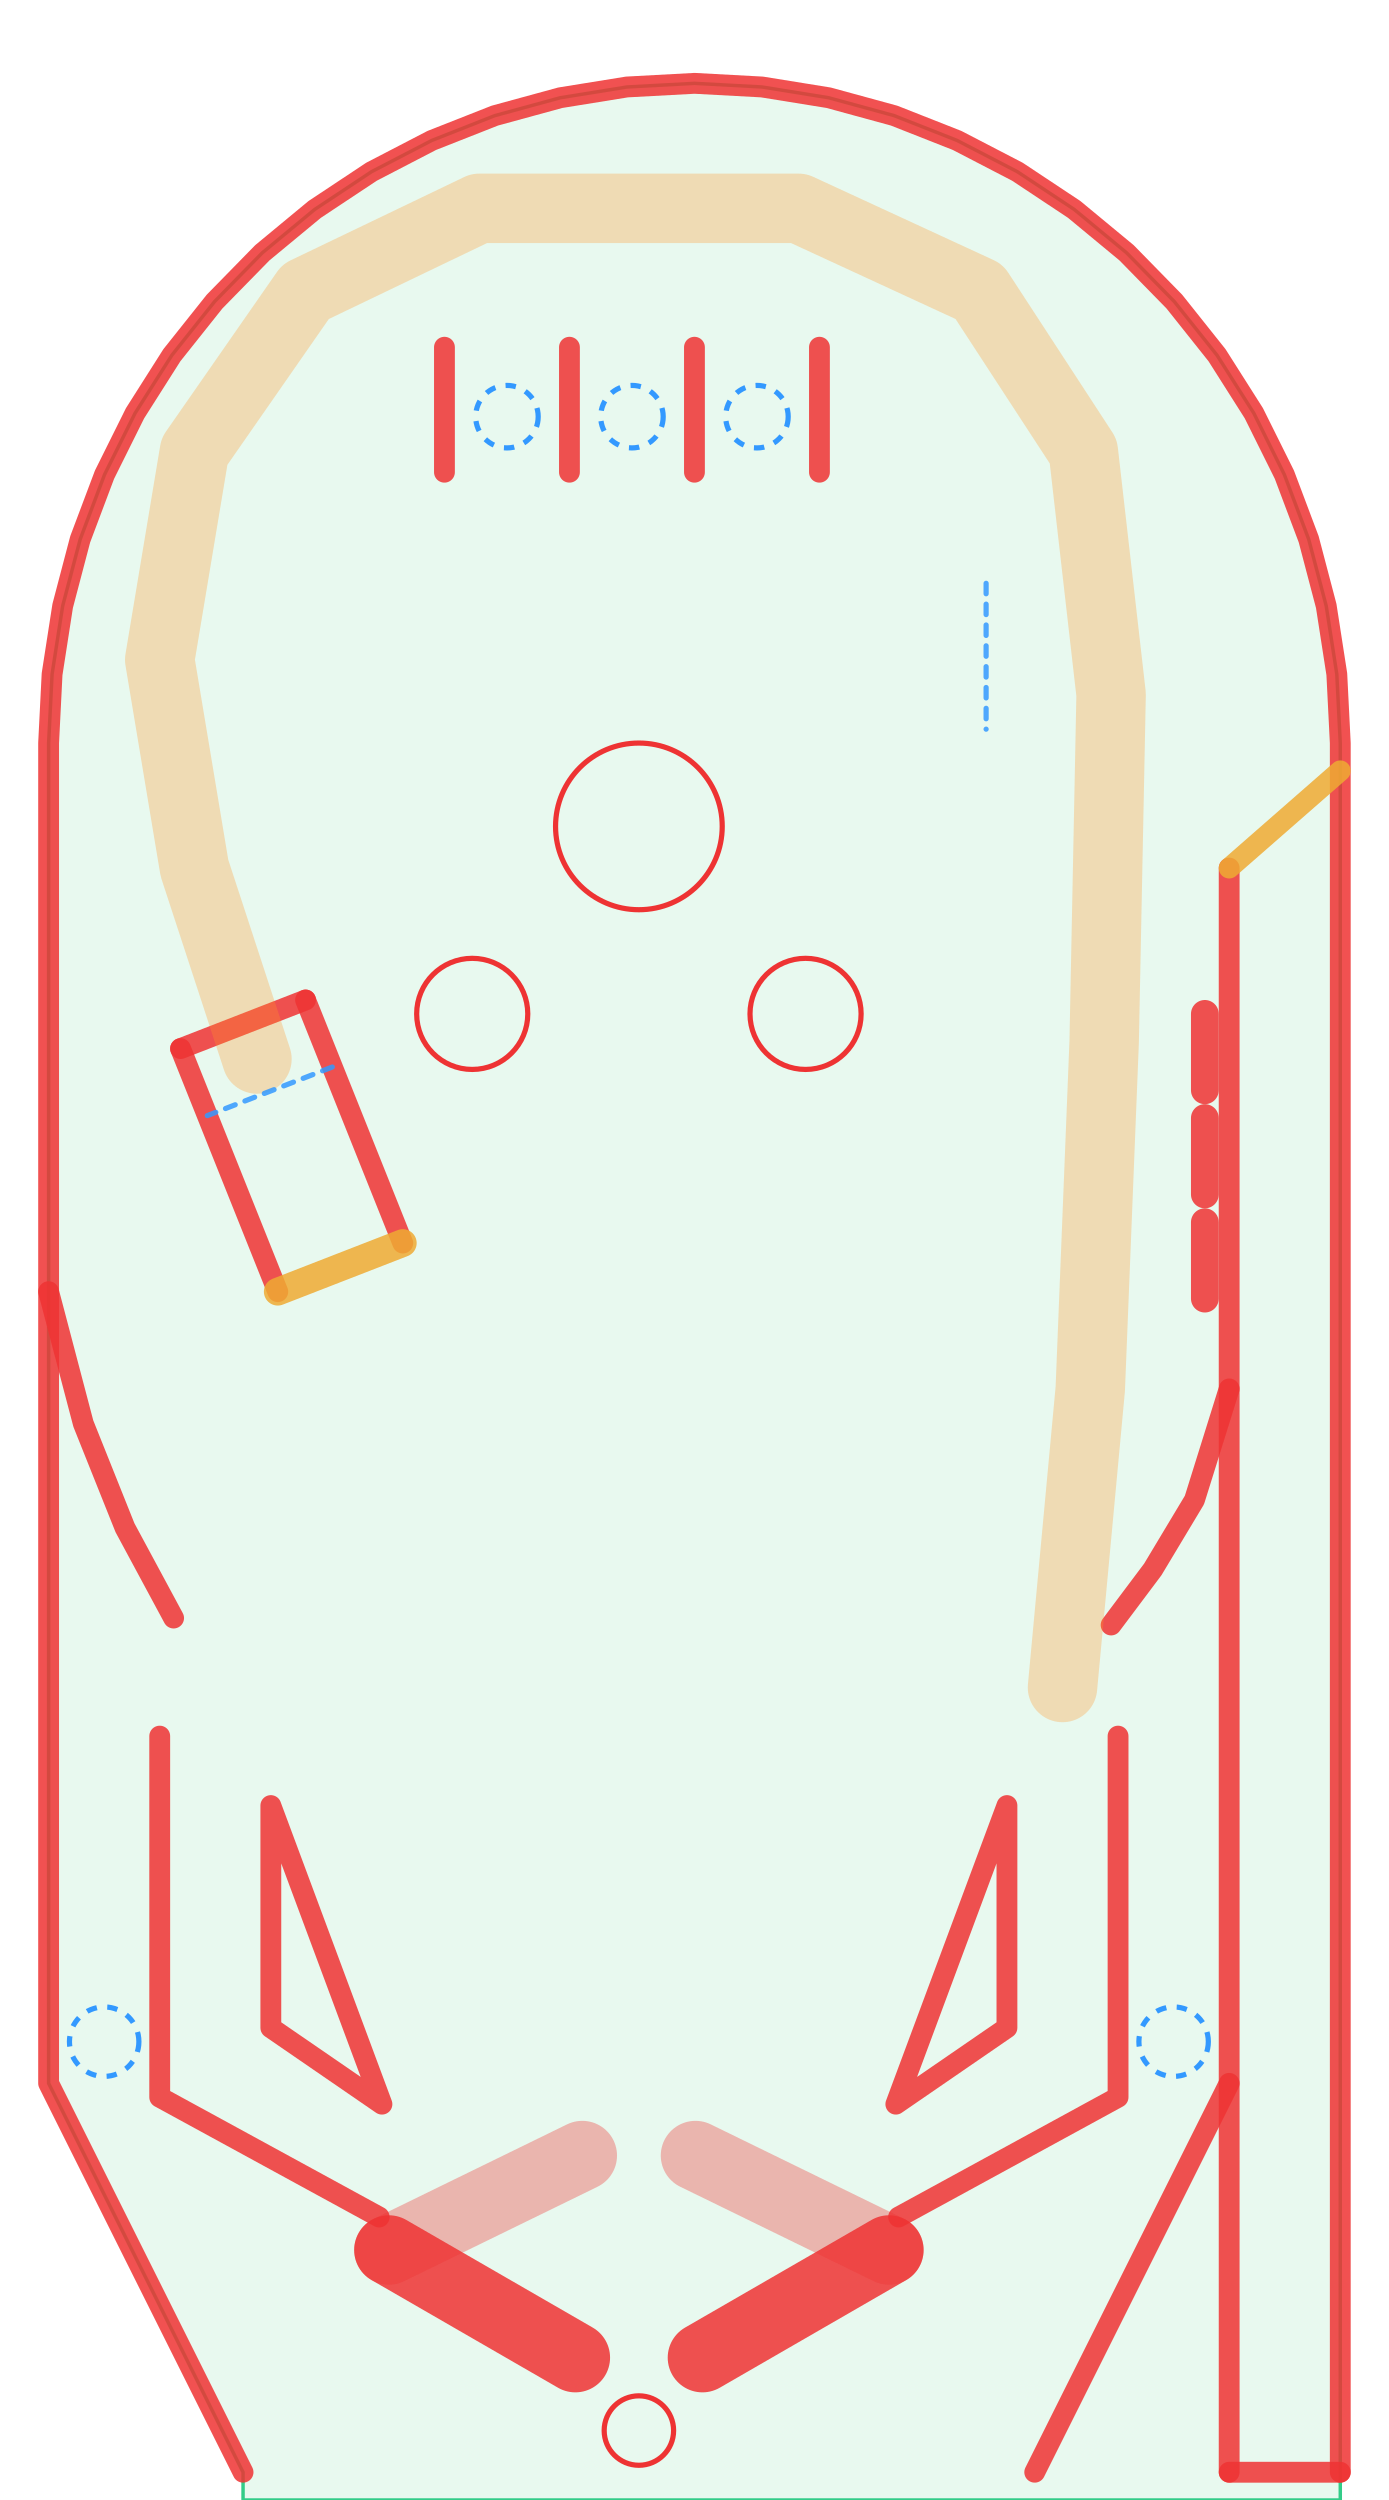
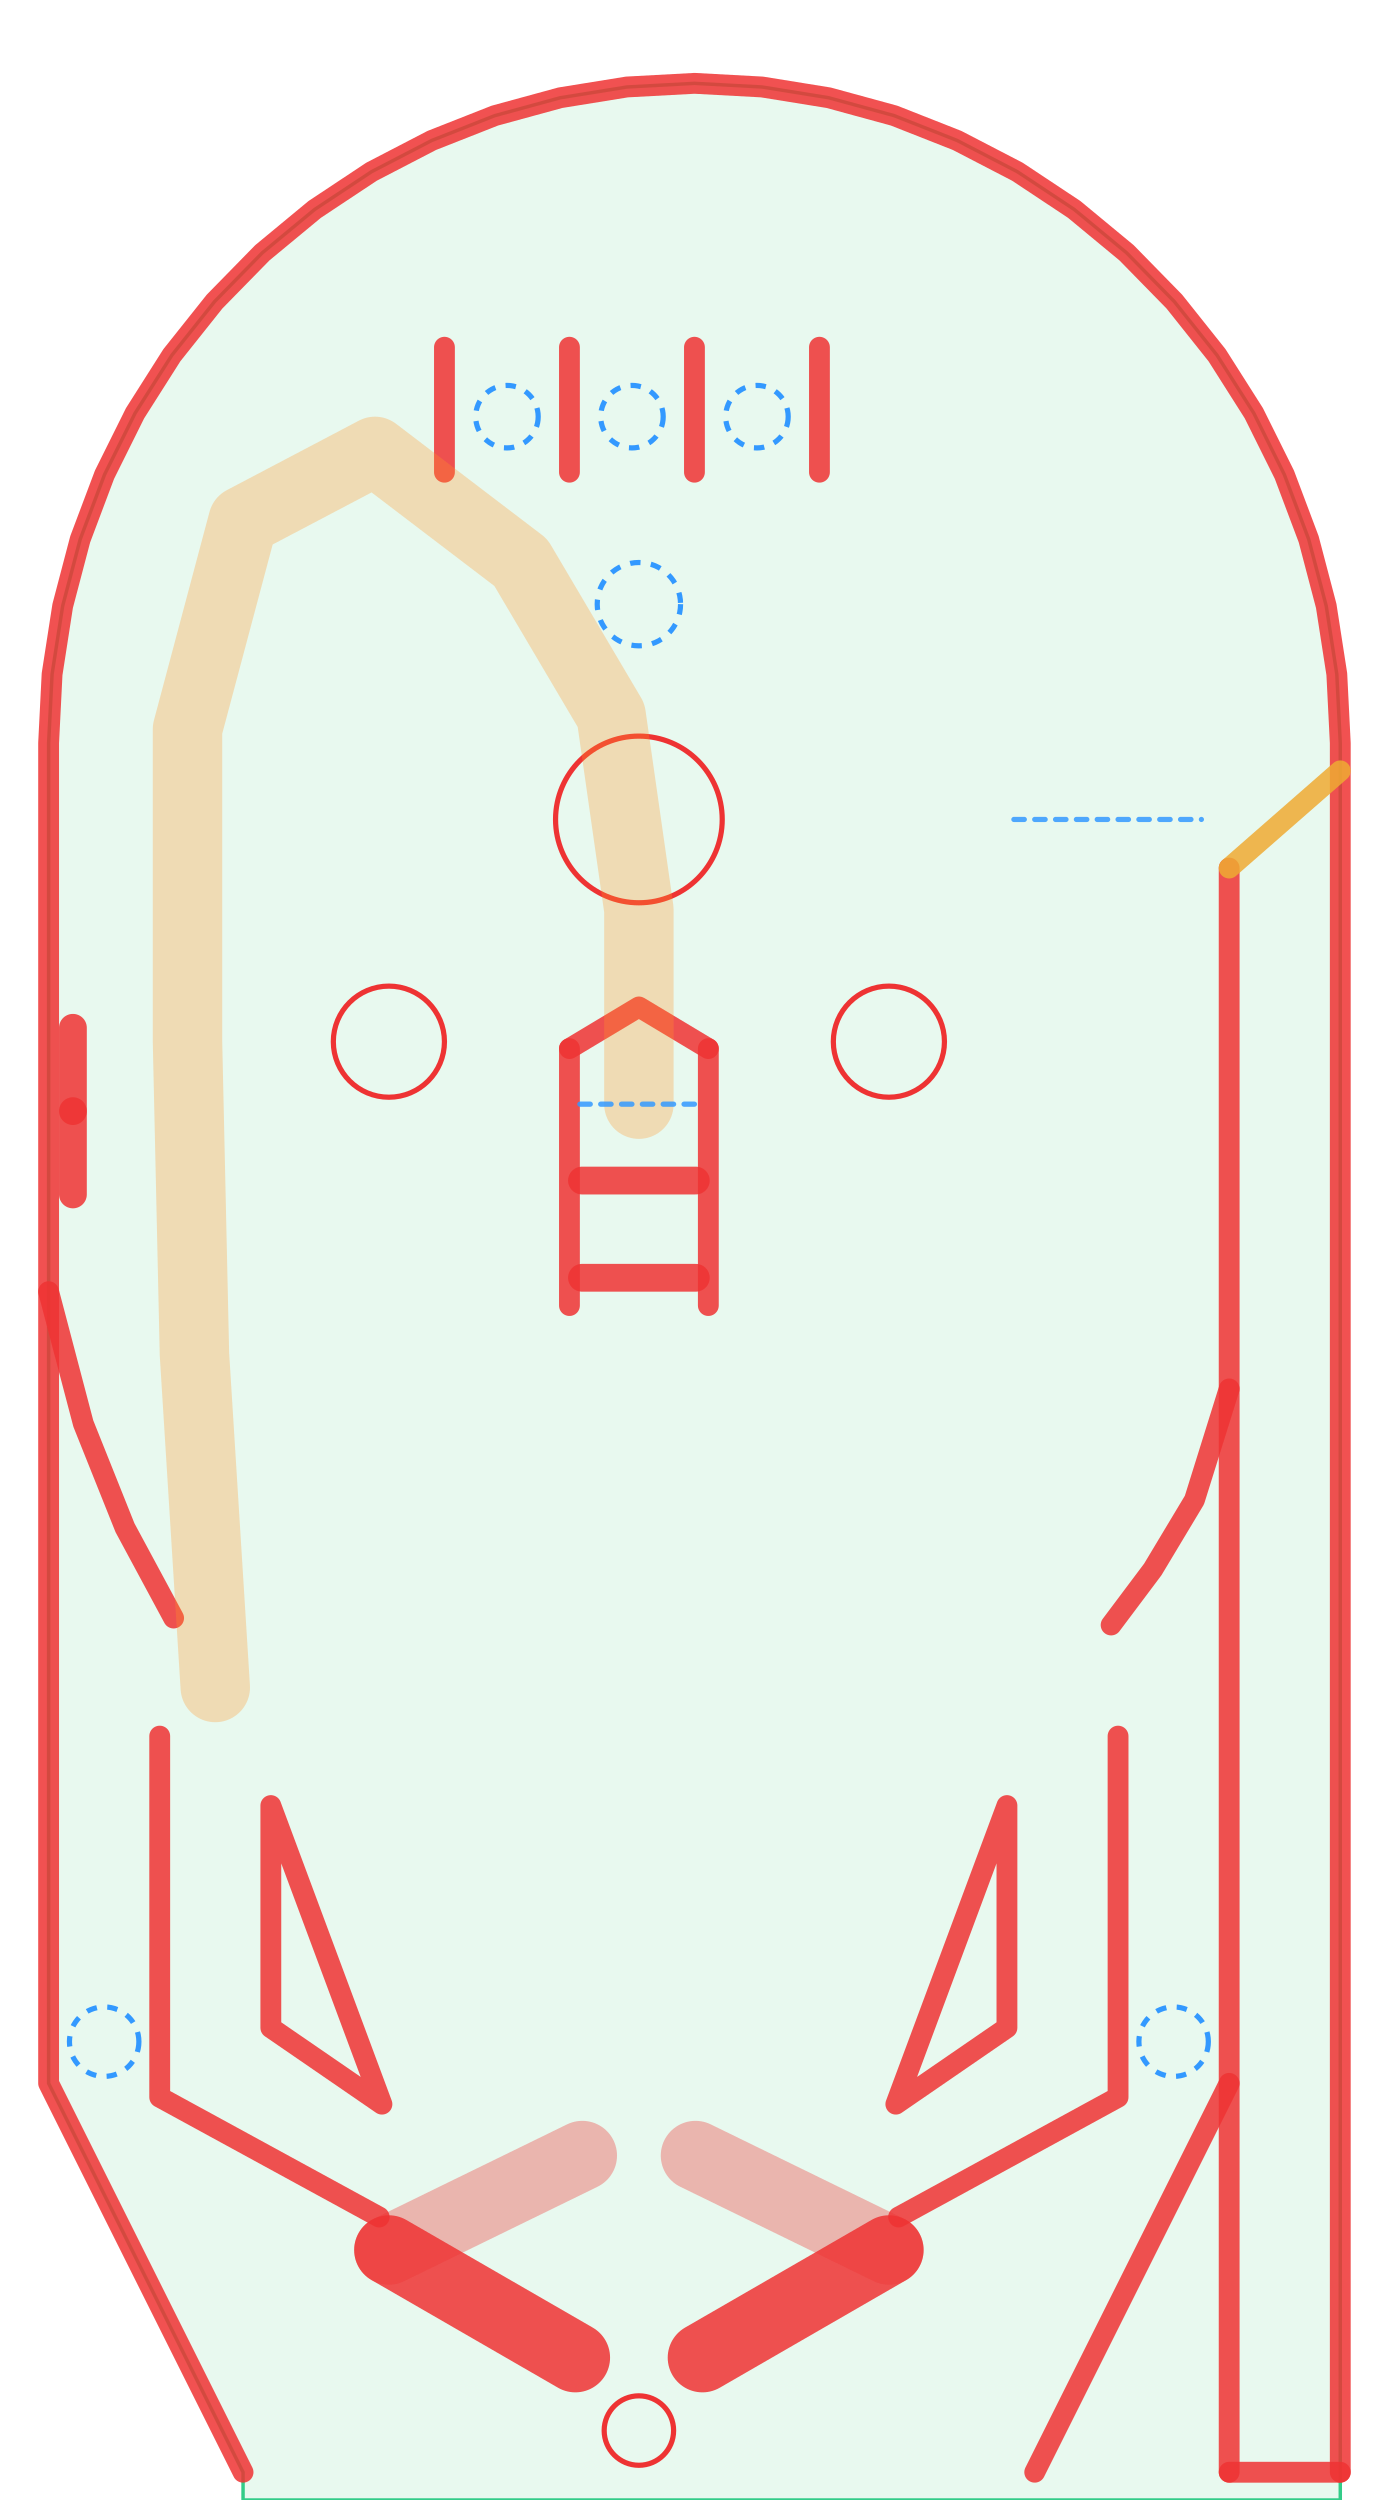
<svg xmlns="http://www.w3.org/2000/svg" width="800" height="1440" viewBox="0 0 800 1440">
  <polygon points="140.0,1440.0 140.0,1424.0 28.0,1200.0 28.0,428.0 30.0,388.3 36.1,349.0 46.2,310.6 60.2,273.4 77.8,238.0 99.0,204.6 123.6,173.7 151.1,145.6 181.3,120.6 214.0,98.9 248.7,80.9 285.0,66.6 322.7,56.3 361.1,50.1 400.0,48.0 438.9,50.1 477.3,56.3 515.0,66.6 551.3,80.9 586.0,98.9 618.7,120.6 648.9,145.6 676.4,173.7 701.0,204.6 722.2,238.0 739.8,273.4 753.8,310.6 763.9,349.0 770.0,388.3 772.0,428.0 772.0,1424.0 772.0,1440.0" fill="rgba(60,200,120,0.12)" stroke="#3c8" stroke-width="2" />
  <polyline points="140.0,1424.0 28.0,1200.0 28.0,428.0 30.0,388.3 36.1,349.0 46.2,310.6 60.2,273.4 77.8,238.0 99.0,204.6 123.6,173.7 151.1,145.6 181.3,120.6 214.0,98.9 248.7,80.9 285.0,66.6 322.7,56.3 361.1,50.1 400.0,48.0 438.9,50.1 477.3,56.3 515.0,66.6 551.3,80.9 586.0,98.9 618.7,120.6 648.9,145.6 676.4,173.7 701.0,204.6 722.2,238.0 739.8,273.4 753.8,310.6 763.9,349.0 770.0,388.3 772.0,428.0 772.0,1424.0" fill="none" stroke="#e33" stroke-width="12" stroke-linecap="round" stroke-linejoin="round" opacity="0.85" />
  <polyline points="708.0,1424.0 772.0,1424.0" fill="none" stroke="#e33" stroke-width="12" stroke-linecap="round" stroke-linejoin="round" opacity="0.85" />
  <polyline points="708.0,500.0 708.0,1424.0" fill="none" stroke="#e33" stroke-width="12" stroke-linecap="round" stroke-linejoin="round" opacity="0.85" />
  <polyline points="708.0,1200.0 596.0,1424.0" fill="none" stroke="#e33" stroke-width="12" stroke-linecap="round" stroke-linejoin="round" opacity="0.85" />
  <polyline points="772.0,444.0 708.0,500.0" fill="none" stroke="#ea3" stroke-width="12" stroke-linecap="round" stroke-linejoin="round" opacity="0.85" />
  <polyline points="28.0,744.0 48.0,820.0 72.0,880.0 100.0,932.0" fill="none" stroke="#e33" stroke-width="12" stroke-linecap="round" stroke-linejoin="round" opacity="0.85" />
  <polyline points="708.0,800.0 688.0,864.0 664.0,904.0 640.0,936.0" fill="none" stroke="#e33" stroke-width="12" stroke-linecap="round" stroke-linejoin="round" opacity="0.85" />
  <polyline points="92.0,1000.0 92.0,1208.0 218.4,1277.0" fill="none" stroke="#e33" stroke-width="12" stroke-linecap="round" stroke-linejoin="round" opacity="0.85" />
  <polyline points="644.0,1000.0 644.0,1208.0 517.6,1277.0" fill="none" stroke="#e33" stroke-width="12" stroke-linecap="round" stroke-linejoin="round" opacity="0.85" />
  <polyline points="156.0,1040.0 156.0,1168.0 220.0,1212.0 156.0,1040.0" fill="none" stroke="#e33" stroke-width="12" stroke-linecap="round" stroke-linejoin="round" opacity="0.85" />
  <polyline points="580.0,1040.0 580.0,1168.0 516.0,1212.0 580.0,1040.0" fill="none" stroke="#e33" stroke-width="12" stroke-linecap="round" stroke-linejoin="round" opacity="0.85" />
  <circle cx="60" cy="1176" r="20" fill="none" stroke="#39f" stroke-width="3" stroke-dasharray="6 6" />
  <circle cx="676" cy="1176" r="20" fill="none" stroke="#39f" stroke-width="3" stroke-dasharray="6 6" />
  <circle cx="368" cy="1400" r="20" fill="none" stroke="#e33" stroke-width="3" />
-   <circle cx="368" cy="476" r="48" fill="none" stroke="#e33" stroke-width="3" />
-   <circle cx="272" cy="584" r="32" fill="none" stroke="#e33" stroke-width="3" />
-   <circle cx="464" cy="584" r="32" fill="none" stroke="#e33" stroke-width="3" />
+   <circle cx="368" cy="472" r="48" fill="none" stroke="#e33" stroke-width="3" />
+   <circle cx="224" cy="600" r="32" fill="none" stroke="#e33" stroke-width="3" />
+   <circle cx="512" cy="600" r="32" fill="none" stroke="#e33" stroke-width="3" />
  <polyline points="256.0,200.0 256.0,272.0" fill="none" stroke="#e33" stroke-width="12" stroke-linecap="round" stroke-linejoin="round" opacity="0.85" />
  <polyline points="328.0,200.0 328.0,272.0" fill="none" stroke="#e33" stroke-width="12" stroke-linecap="round" stroke-linejoin="round" opacity="0.85" />
  <polyline points="400.0,200.0 400.0,272.0" fill="none" stroke="#e33" stroke-width="12" stroke-linecap="round" stroke-linejoin="round" opacity="0.85" />
  <polyline points="472.0,200.0 472.0,272.0" fill="none" stroke="#e33" stroke-width="12" stroke-linecap="round" stroke-linejoin="round" opacity="0.85" />
  <circle cx="292" cy="240" r="18" fill="none" stroke="#39f" stroke-width="3" stroke-dasharray="6 6" />
  <circle cx="364" cy="240" r="18" fill="none" stroke="#39f" stroke-width="3" stroke-dasharray="6 6" />
  <circle cx="436" cy="240" r="18" fill="none" stroke="#39f" stroke-width="3" stroke-dasharray="6 6" />
-   <polyline points="694.0,584.0 694.0,628.0" fill="none" stroke="#e33" stroke-width="16" stroke-linecap="round" stroke-linejoin="round" opacity="0.85" />
-   <polyline points="694.0,644.0 694.0,688.0" fill="none" stroke="#e33" stroke-width="16" stroke-linecap="round" stroke-linejoin="round" opacity="0.85" />
-   <polyline points="694.0,704.0 694.0,748.0" fill="none" stroke="#e33" stroke-width="16" stroke-linecap="round" stroke-linejoin="round" opacity="0.85" />
-   <polyline points="568.0,336.0 568.0,420.0" fill="none" stroke="#39f" stroke-width="3" stroke-linecap="round" stroke-linejoin="round" stroke-dasharray="6 6" opacity="0.85" />
-   <polyline points="232.0,716.0 176.0,576.0" fill="none" stroke="#e33" stroke-width="12" stroke-linecap="round" stroke-linejoin="round" opacity="0.85" />
-   <polyline points="160.0,744.0 104.0,604.0" fill="none" stroke="#e33" stroke-width="12" stroke-linecap="round" stroke-linejoin="round" opacity="0.85" />
-   <polyline points="176.0,576.0 104.0,604.0" fill="none" stroke="#e33" stroke-width="12" stroke-linecap="round" stroke-linejoin="round" opacity="0.85" />
-   <polyline points="148.0,610.0 112.0,500.0 92.0,380.0 112.0,260.0 176.0,168.0 276.0,120.0 460.0,120.0 564.0,168.0 624.0,260.0 640.0,400.0 636.0,600.0 628.0,800.0 612.0,972.0" fill="none" stroke="rgba(255,150,40,0.35)" stroke-width="40" stroke-linecap="round" stroke-linejoin="round" opacity="0.85" />
-   <polyline points="191.4,614.6 119.4,642.6" fill="none" stroke="#39f" stroke-width="3" stroke-linecap="round" stroke-linejoin="round" stroke-dasharray="6 6" opacity="0.85" />
-   <polyline points="232.0,716.0 160.0,744.0" fill="none" stroke="#ea3" stroke-width="16" stroke-linecap="round" stroke-linejoin="round" opacity="0.85" />
+   <circle cx="368" cy="348" r="24" fill="none" stroke="#39f" stroke-width="3" stroke-dasharray="6 6" />
+   <polyline points="42.0,592.0 42.0,640.0" fill="none" stroke="#e33" stroke-width="16" stroke-linecap="round" stroke-linejoin="round" opacity="0.85" />
+   <polyline points="42.0,640.0 42.0,688.0" fill="none" stroke="#e33" stroke-width="16" stroke-linecap="round" stroke-linejoin="round" opacity="0.85" />
+   <polyline points="584.0,472.0 692.0,472.0" fill="none" stroke="#39f" stroke-width="3" stroke-linecap="round" stroke-linejoin="round" stroke-dasharray="6 6" opacity="0.85" />
+   <polyline points="328.0,752.0 328.0,604.0" fill="none" stroke="#e33" stroke-width="12" stroke-linecap="round" stroke-linejoin="round" opacity="0.85" />
+   <polyline points="408.0,752.0 408.0,604.0" fill="none" stroke="#e33" stroke-width="12" stroke-linecap="round" stroke-linejoin="round" opacity="0.85" />
+   <polyline points="328.0,604.0 368.0,580.0 408.0,604.0" fill="none" stroke="#e33" stroke-width="12" stroke-linecap="round" stroke-linejoin="round" opacity="0.85" />
+   <polyline points="368.0,636.0 368.0,524.0 352.0,412.0 300.0,324.0 216.0,260.0 140.0,300.0 108.0,420.0 108.0,600.0 112.0,780.0 124.0,972.0" fill="none" stroke="rgba(255,150,40,0.35)" stroke-width="40" stroke-linecap="round" stroke-linejoin="round" opacity="0.85" />
+   <polyline points="334.0,636.0 402.0,636.0" fill="none" stroke="#39f" stroke-width="3" stroke-linecap="round" stroke-linejoin="round" stroke-dasharray="6 6" opacity="0.85" />
+   <polyline points="335.2,736.0 400.8,736.0" fill="none" stroke="#e33" stroke-width="16" stroke-linecap="round" stroke-linejoin="round" opacity="0.85" />
+   <polyline points="335.2,680.0 400.8,680.0" fill="none" stroke="#e33" stroke-width="16" stroke-linecap="round" stroke-linejoin="round" opacity="0.85" />
  <polyline points="224.0,1296.0 331.4,1358.0" fill="none" stroke="#e33" stroke-width="40" stroke-linecap="round" stroke-linejoin="round" opacity="0.85" />
  <polyline points="224.0,1296.0 335.4,1241.6" fill="none" stroke="rgba(238,51,51,0.4)" stroke-width="40" stroke-linecap="round" stroke-linejoin="round" opacity="0.85" />
  <polyline points="512.0,1296.0 404.6,1358.0" fill="none" stroke="#e33" stroke-width="40" stroke-linecap="round" stroke-linejoin="round" opacity="0.85" />
  <polyline points="512.0,1296.0 400.6,1241.6" fill="none" stroke="rgba(238,51,51,0.4)" stroke-width="40" stroke-linecap="round" stroke-linejoin="round" opacity="0.85" />
</svg>
